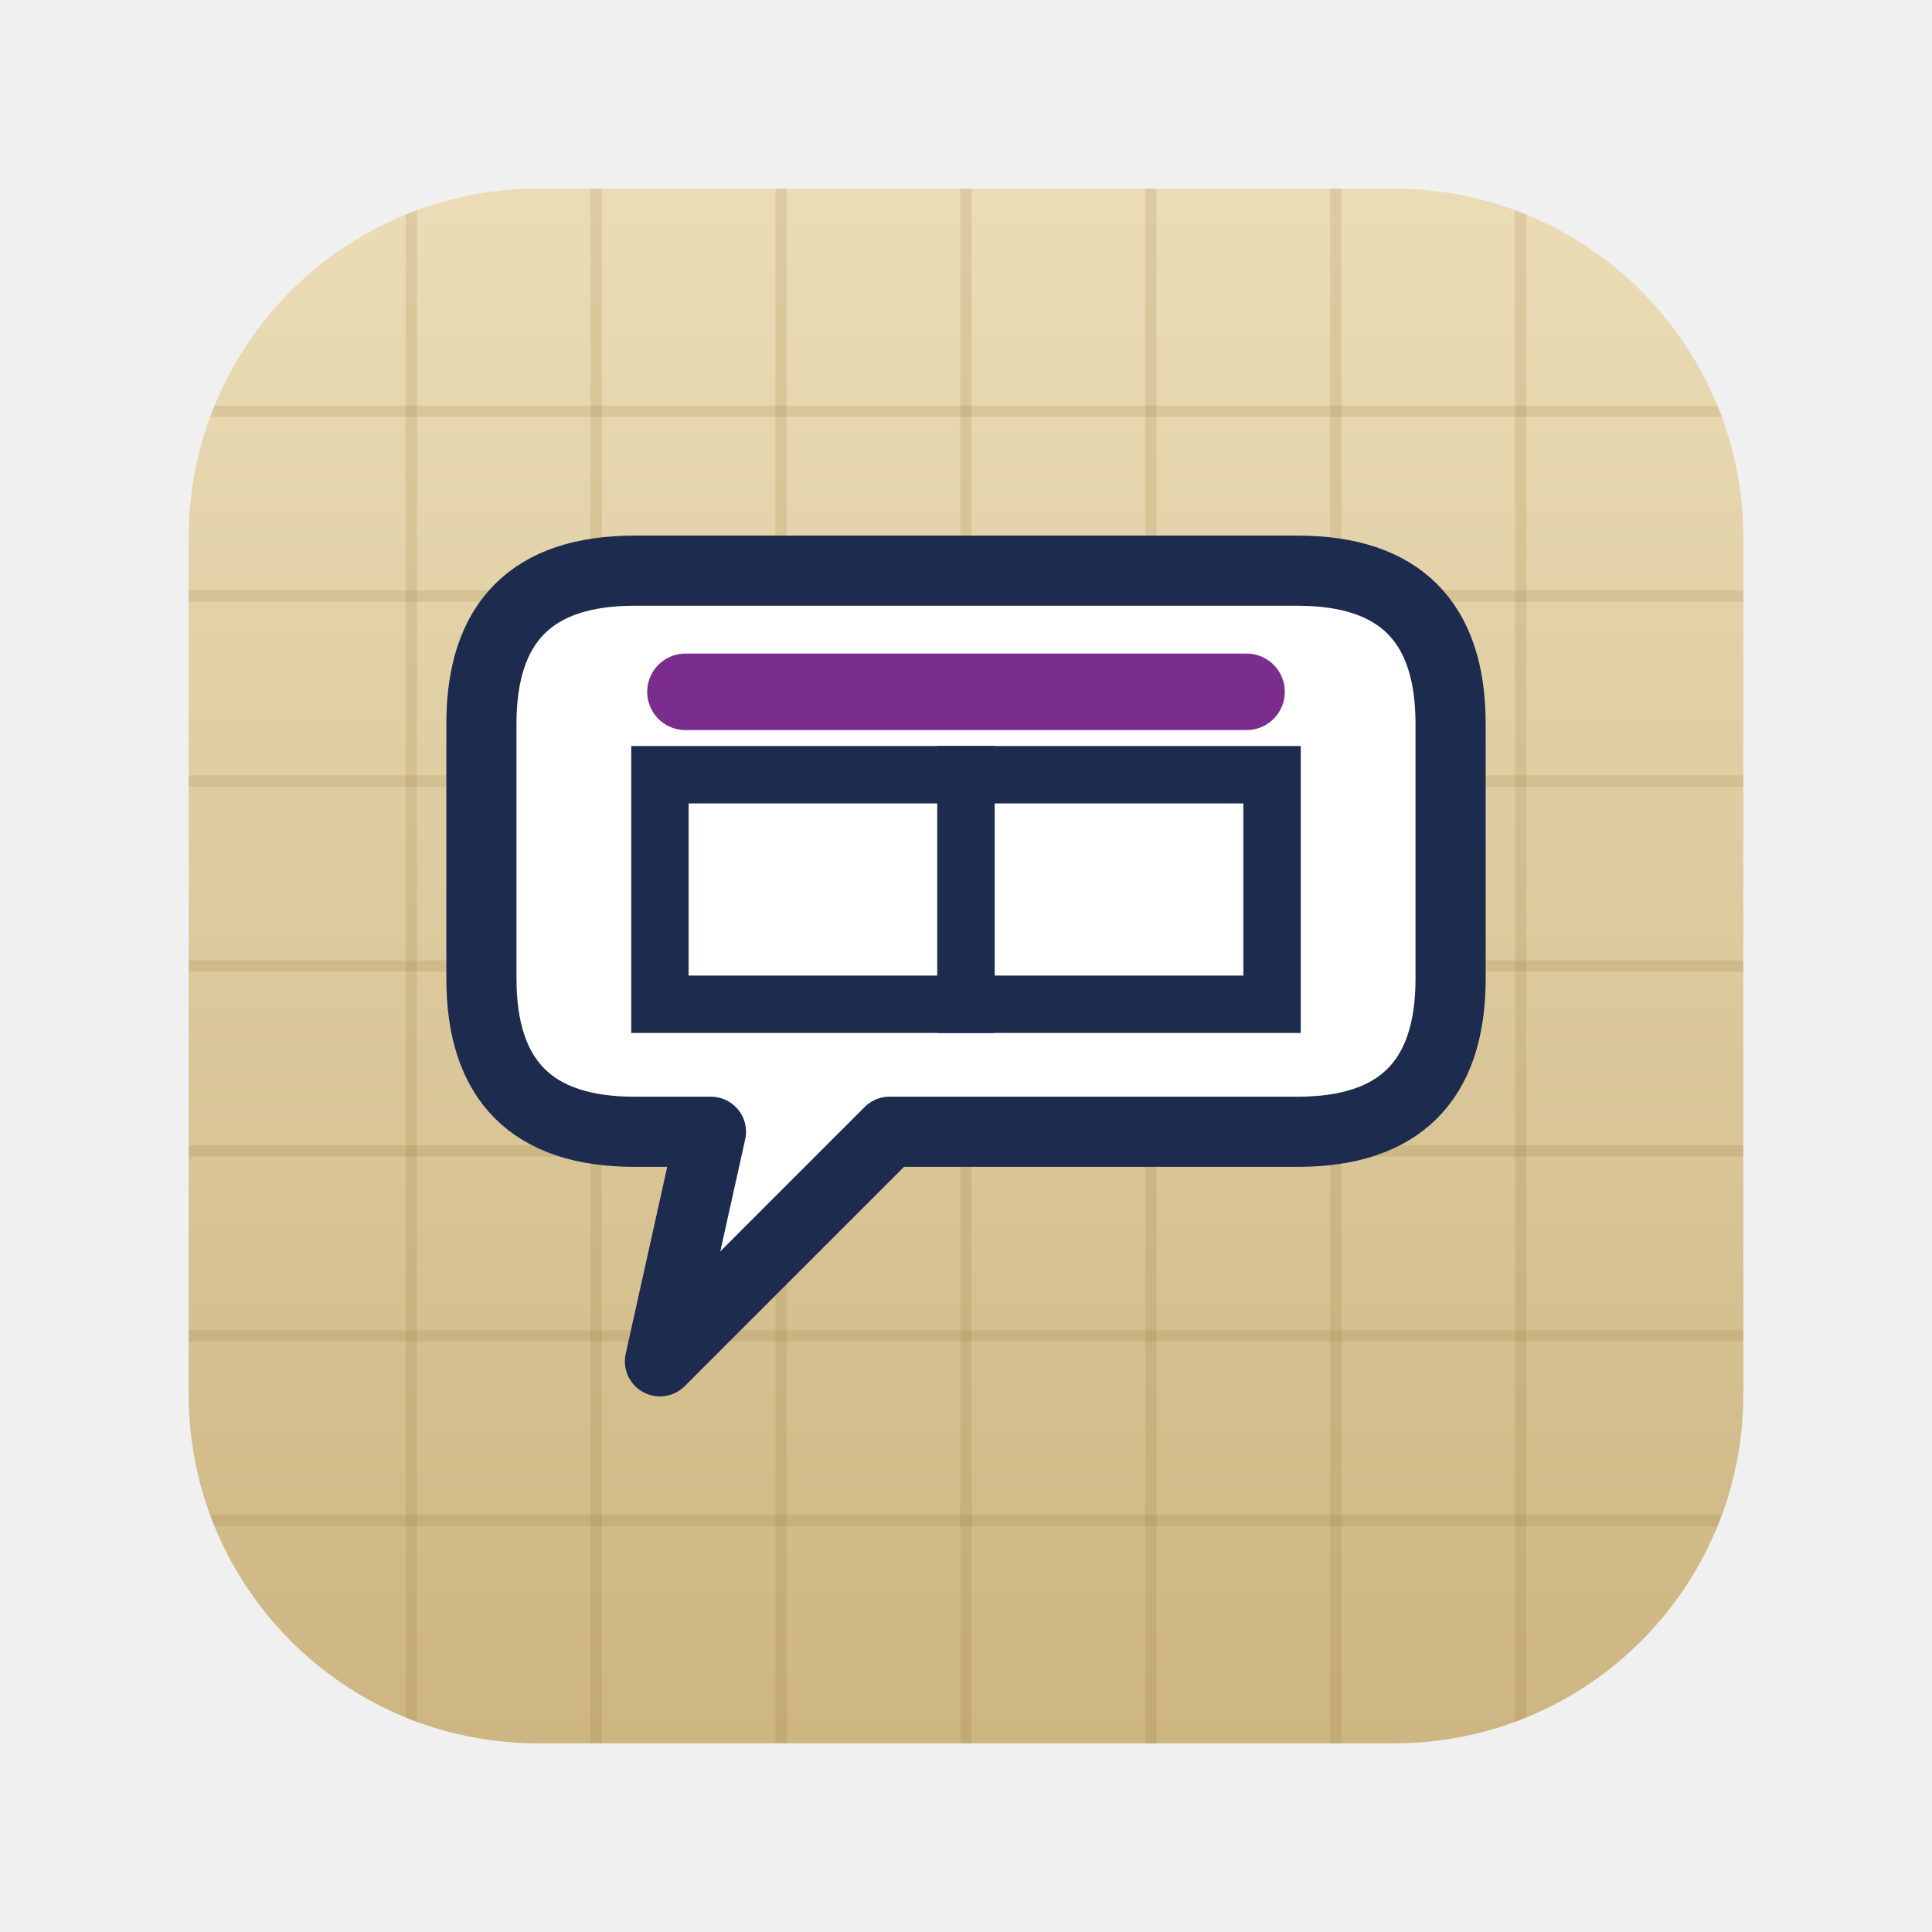
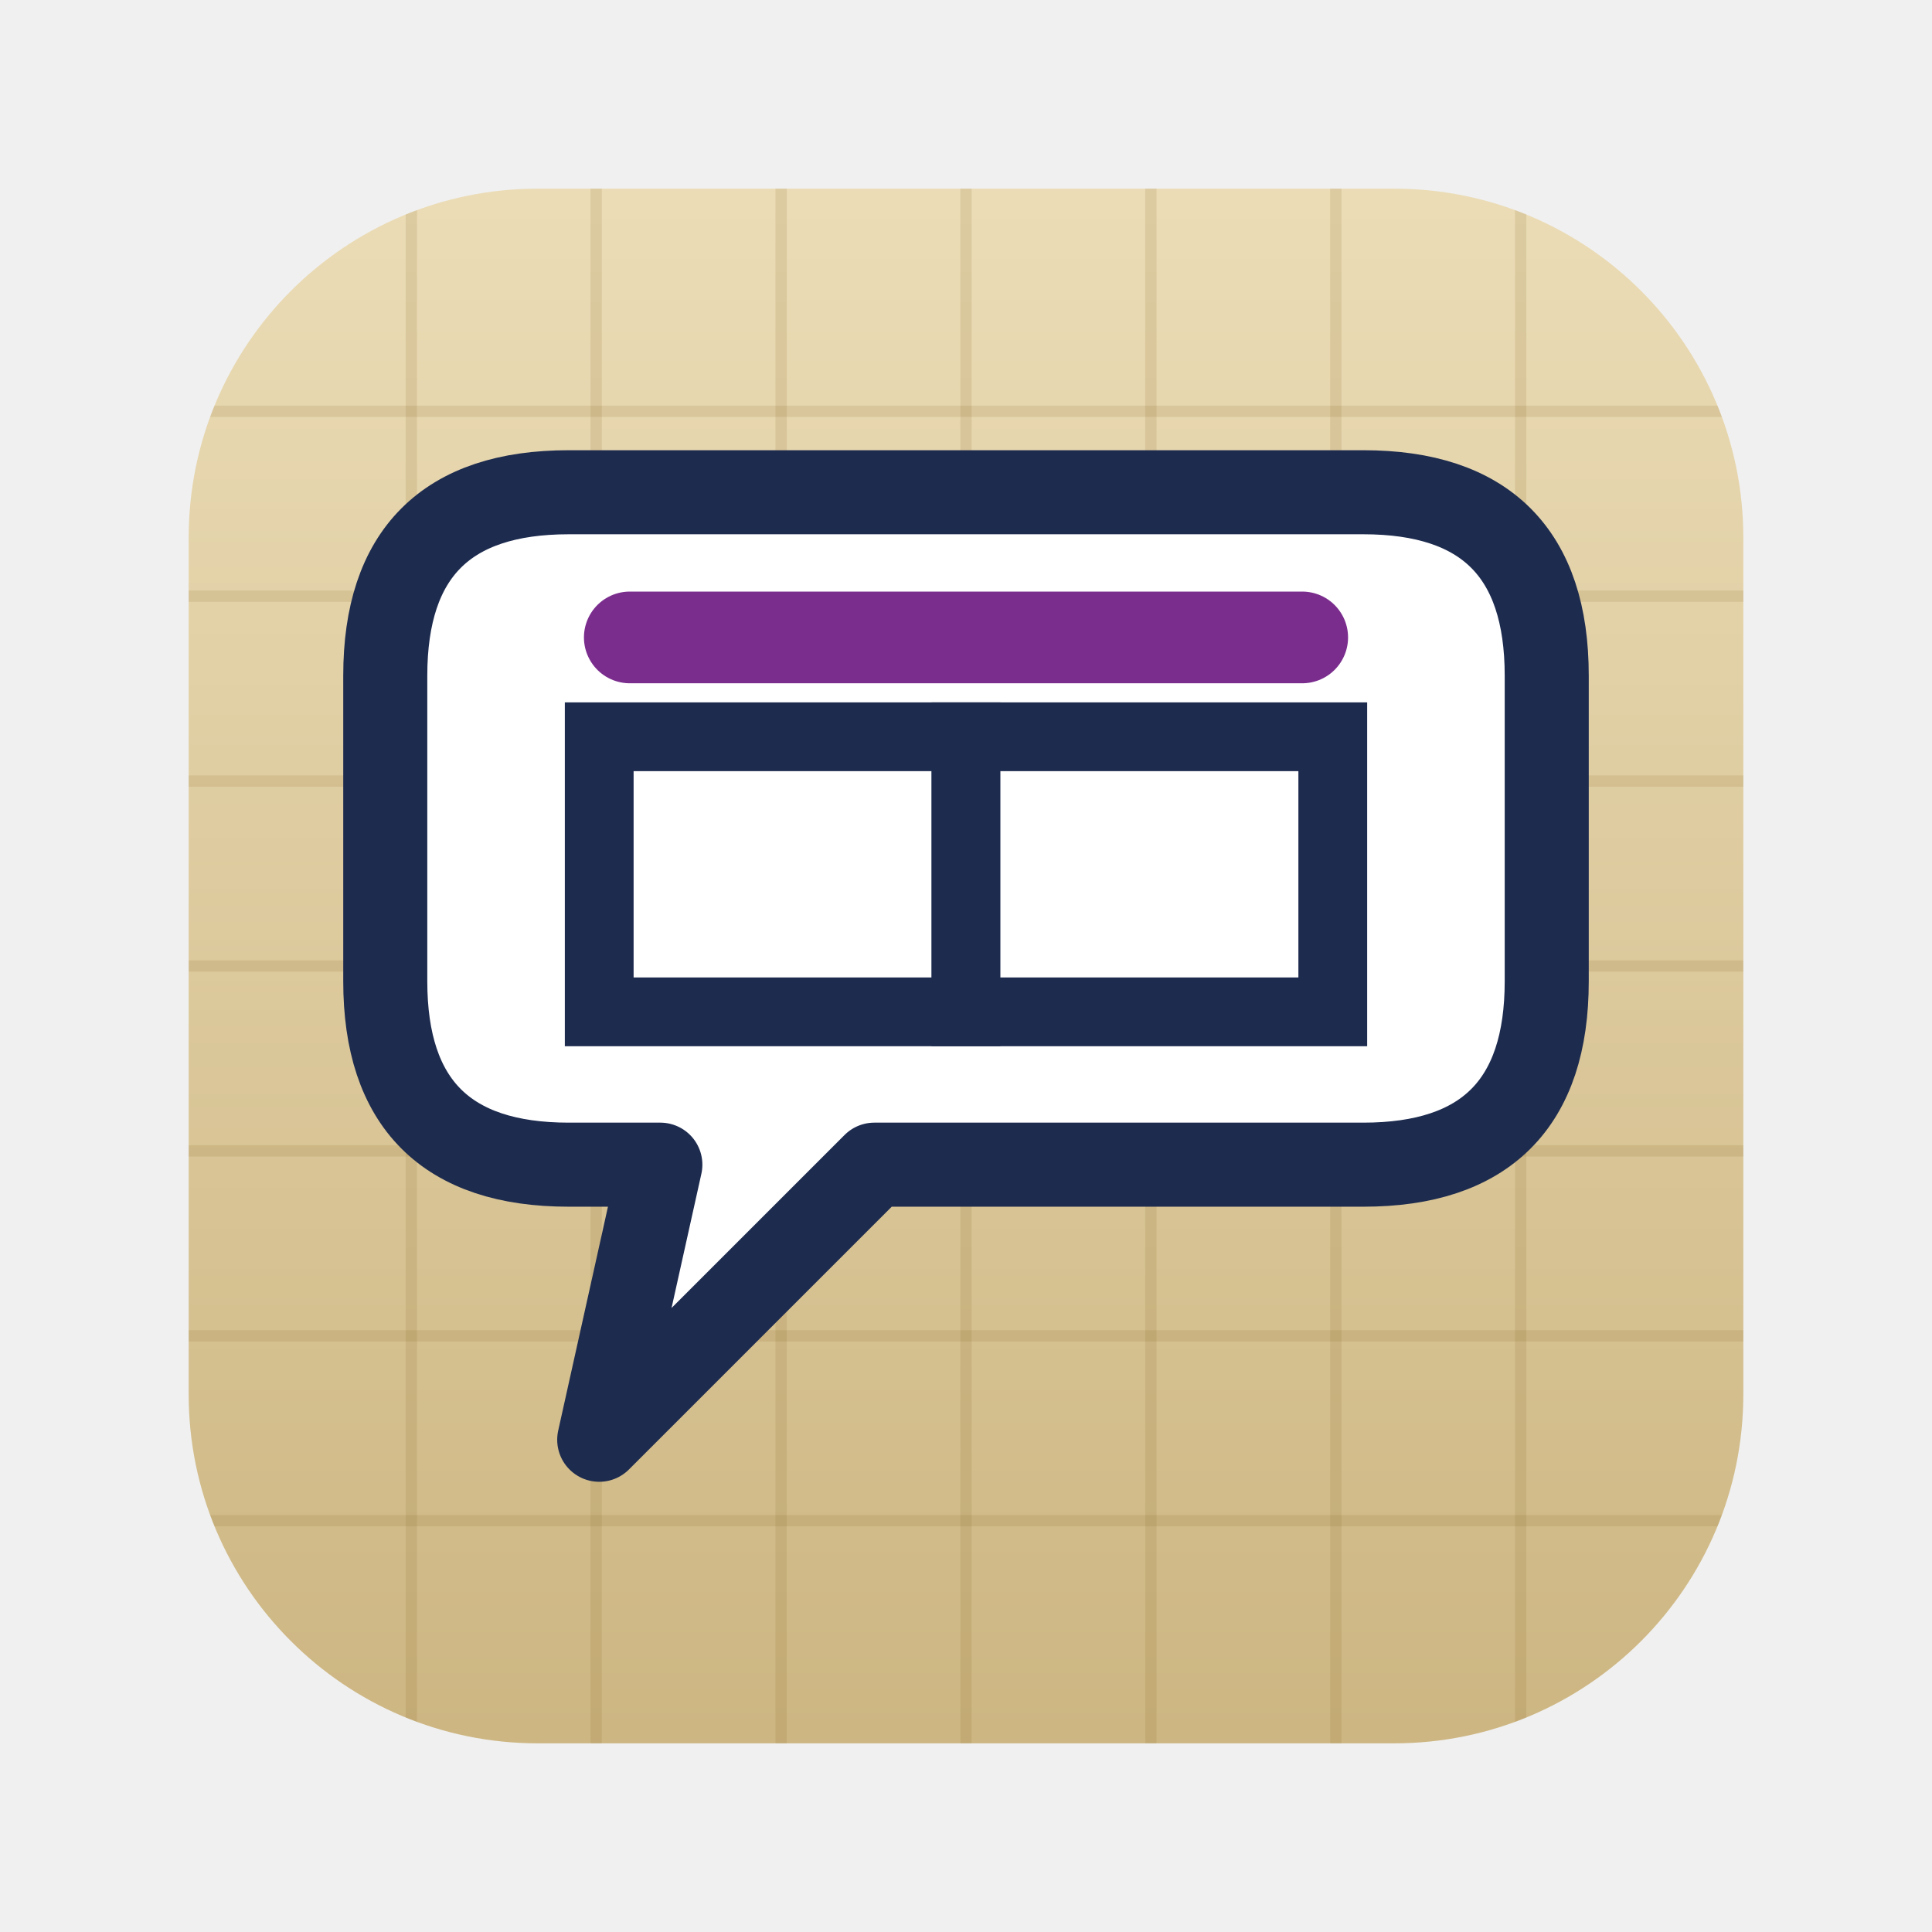
<svg xmlns="http://www.w3.org/2000/svg" viewBox="0 0 1024 1024">
  <defs>
    <linearGradient id="g" x1="0" y1="0" x2="0" y2="1">
      <stop offset="0" stop-color="#ebdcb6" />
      <stop offset="1" stop-color="#cdb682" />
    </linearGradient>
    <clipPath id="c">
      <rect x="100" y="100" width="824" height="824" rx="185" />
    </clipPath>
  </defs>
  <rect x="100" y="100" width="824" height="824" rx="185" fill="url(#g)" />
  <g clip-path="url(#c)" stroke="#8a6d2e" stroke-opacity=".16" stroke-width="6">
    <line x1="218" y1="0" x2="218" y2="1024" />
    <line x1="0" y1="218" x2="1024" y2="218" />
    <line x1="316" y1="0" x2="316" y2="1024" />
    <line x1="0" y1="316" x2="1024" y2="316" />
    <line x1="414" y1="0" x2="414" y2="1024" />
    <line x1="0" y1="414" x2="1024" y2="414" />
    <line x1="512" y1="0" x2="512" y2="1024" />
    <line x1="0" y1="512" x2="1024" y2="512" />
    <line x1="610" y1="0" x2="610" y2="1024" />
    <line x1="0" y1="610" x2="1024" y2="610" />
    <line x1="708" y1="0" x2="708" y2="1024" />
    <line x1="0" y1="708" x2="1024" y2="708" />
    <line x1="806" y1="0" x2="806" y2="1024" />
    <line x1="0" y1="806" x2="1024" y2="806" />
  </g>
-   <g transform="translate(512 512) scale(6.759) translate(-50 -53)">
+   <g transform="translate(512 512) scale(8.1) translate(-50 -53)">
    <path d="M24,22 H76 Q88,22 88,34 V54 Q88,66 76,66 H44 L26,84 L30,66 H24 Q12,66 12,54 V34 Q12,22 24,22 Z" fill="#fff" stroke="#1d2b4f" stroke-width="5.5" stroke-linejoin="round" />
    <rect x="26" y="38" width="24" height="18" fill="#fff" stroke="#1d2b4f" stroke-width="4.5" />
    <rect x="50" y="38" width="24" height="18" fill="#fff" stroke="#1d2b4f" stroke-width="4.5" />
    <line x1="28" y1="31.5" x2="72" y2="31.5" stroke="#7b2d8e" stroke-width="6" stroke-linecap="round" />
  </g>
</svg>
